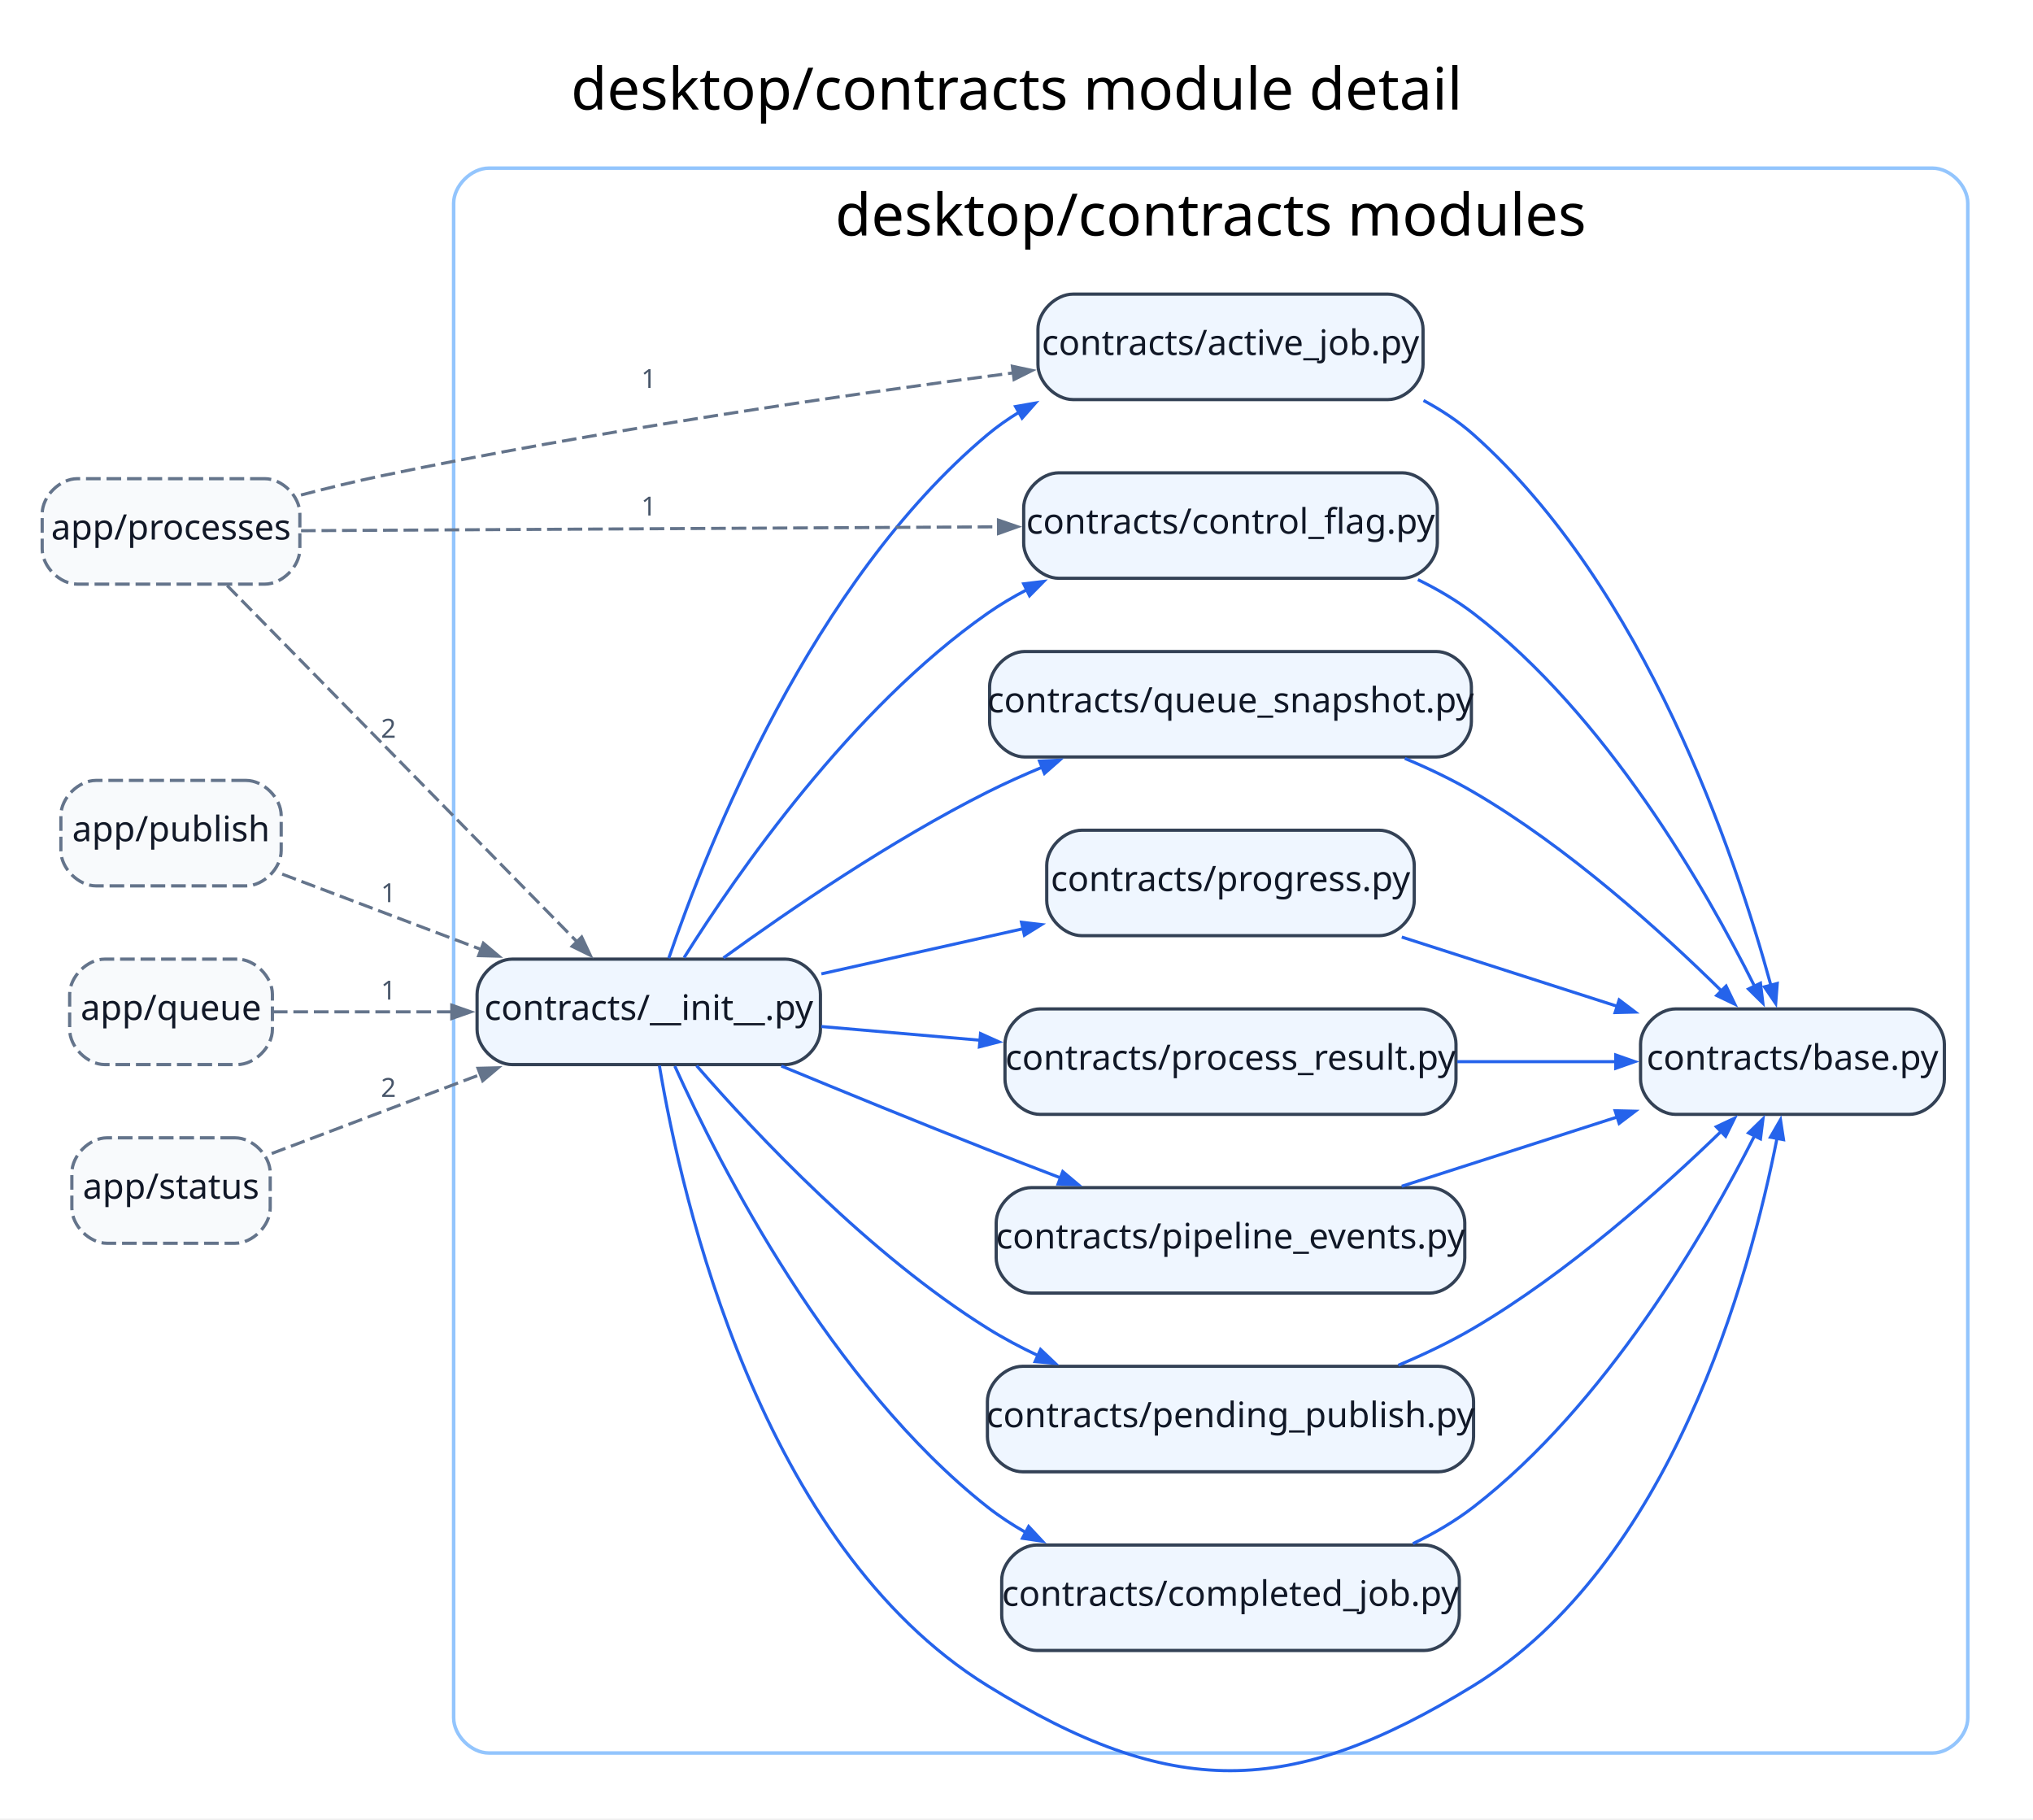
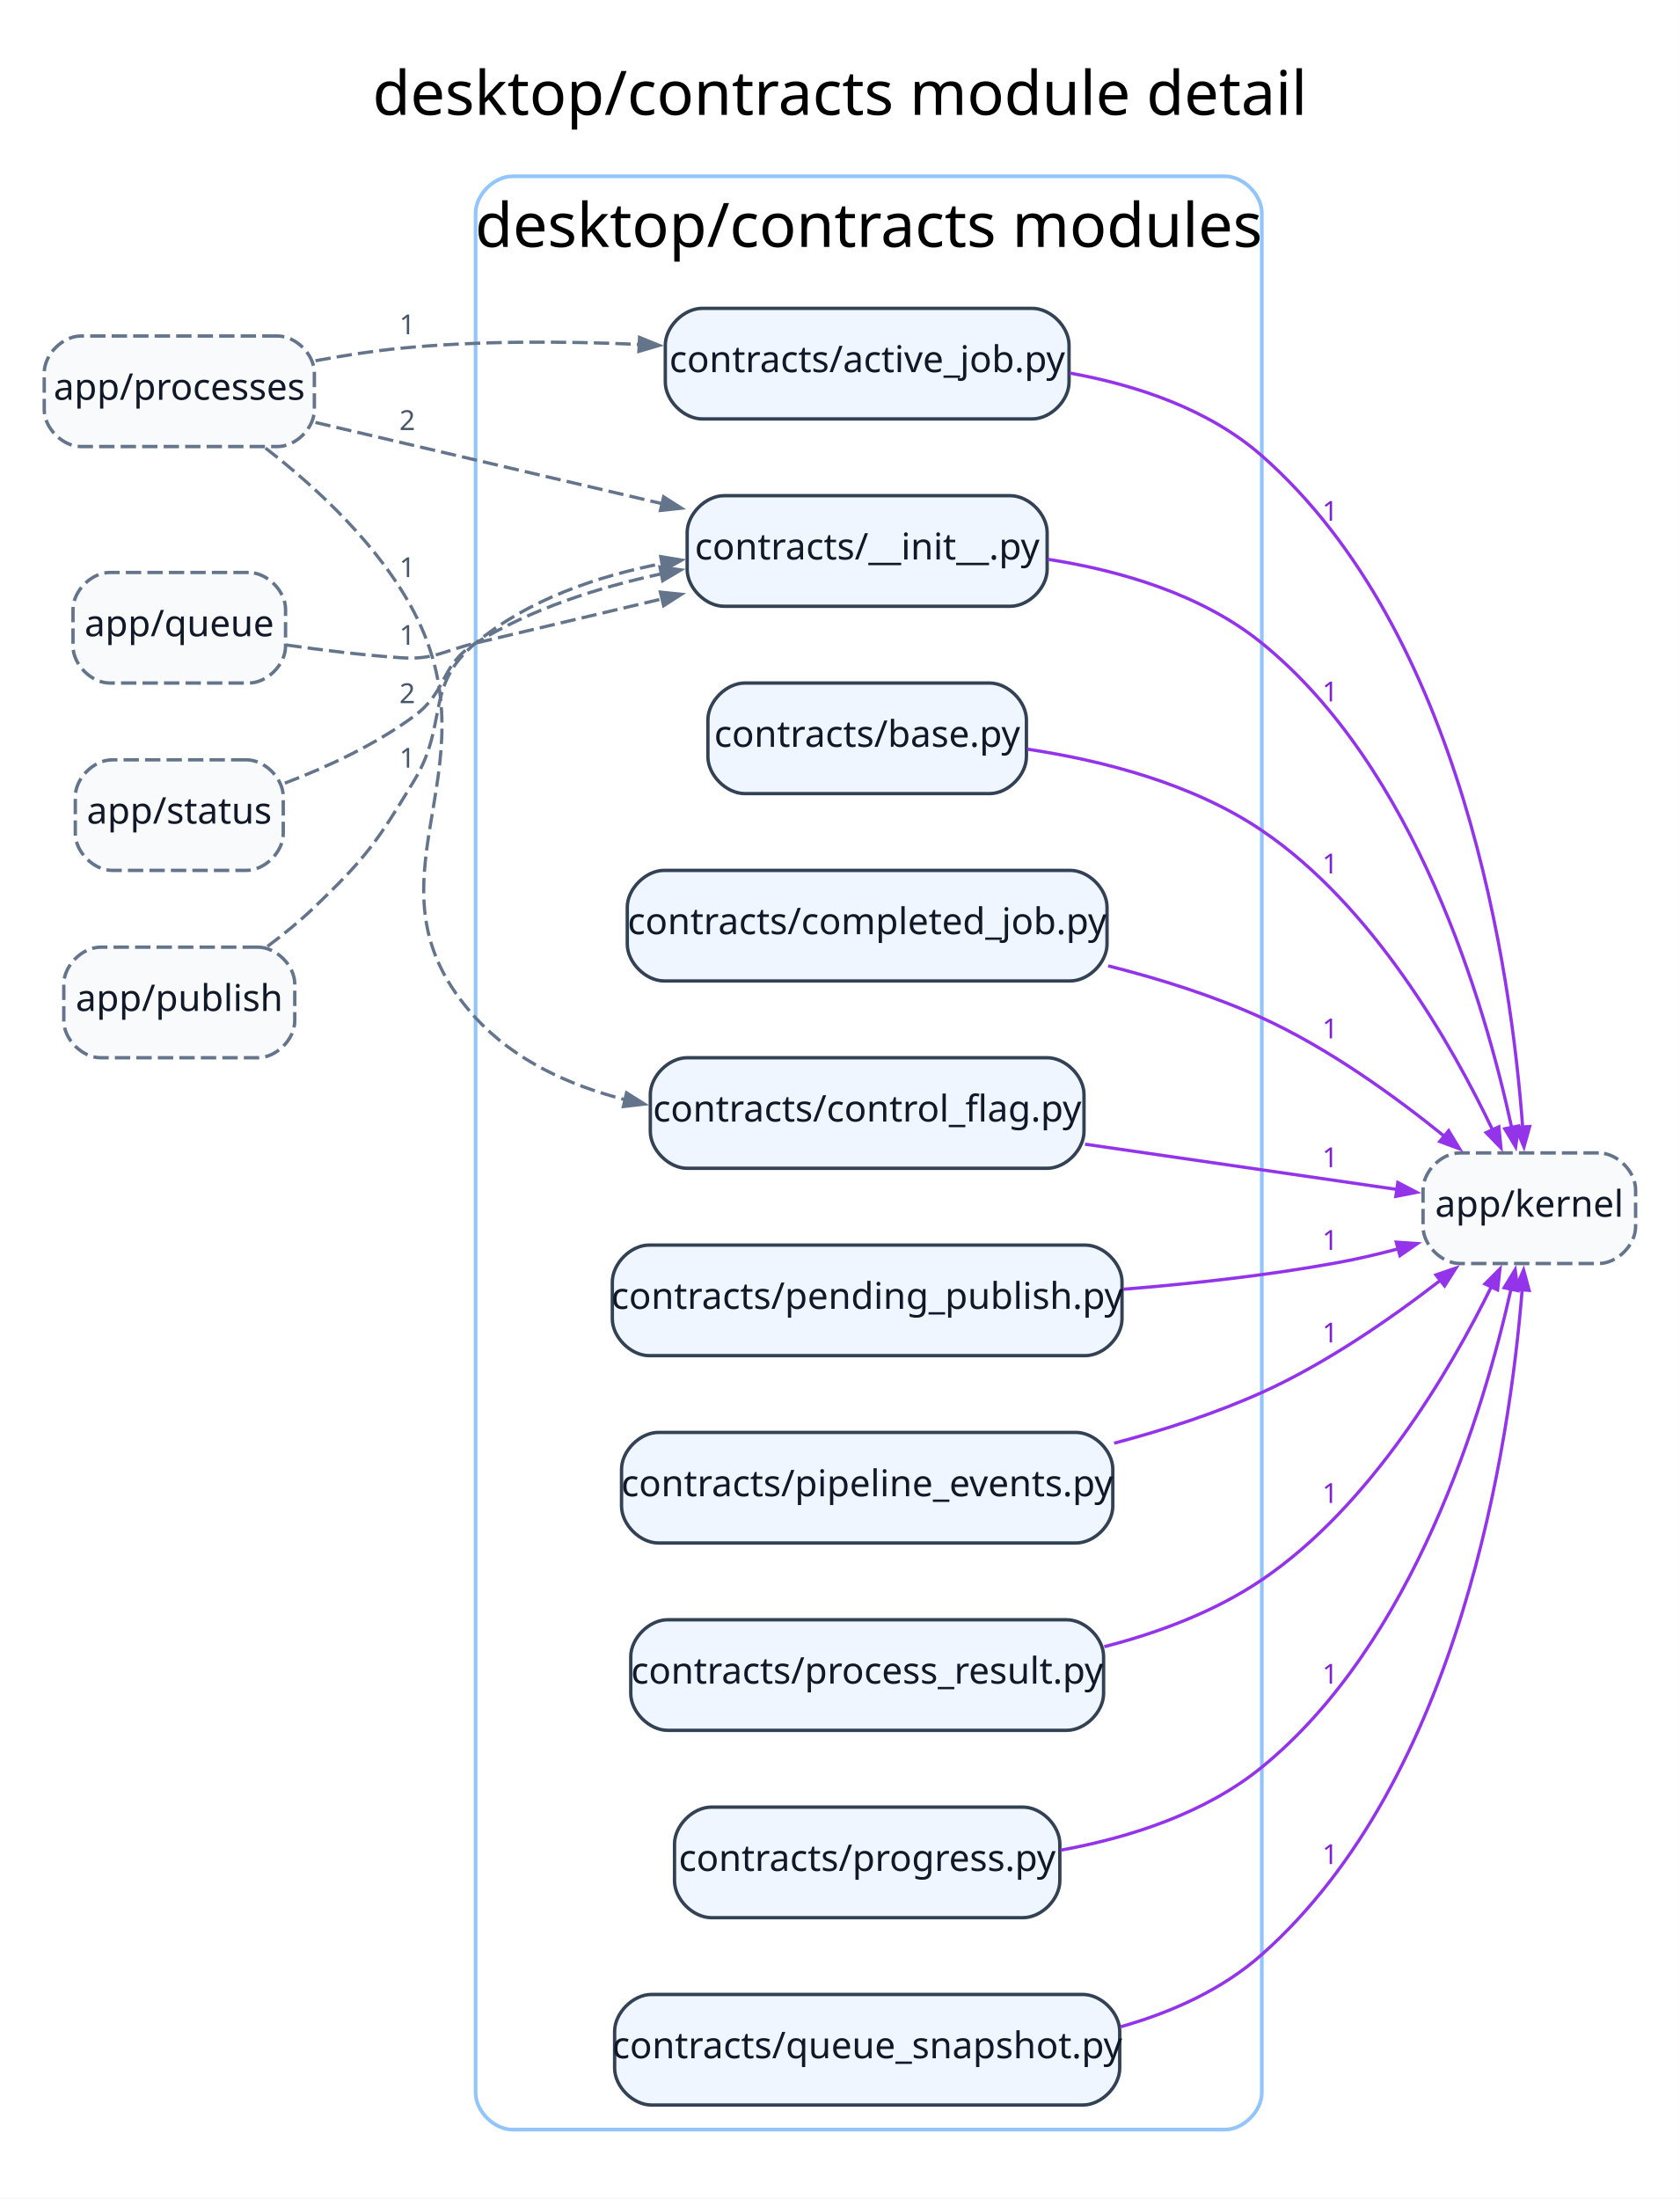
- <svg xmlns="http://www.w3.org/2000/svg" width="694pt" height="621pt" viewBox="0.00 0.00 694.00 621.00">
-   <g id="graph0" class="graph" transform="scale(1 1) rotate(0) translate(14.4 606.4)">
-     <polygon fill="white" stroke="none" points="-14.4,14.4 -14.4,-606.4 679.74,-606.4 679.74,14.4 -14.4,14.4" />
-     <text xml:space="preserve" text-anchor="middle" x="332.67" y="-569" font-family="Segoe UI" font-size="20.00">desktop/contracts module detail</text>
+ <svg xmlns="http://www.w3.org/2000/svg" width="547pt" height="716pt" viewBox="0.00 0.00 547.00 716.00">
+   <g id="graph0" class="graph" transform="scale(1 1) rotate(0) translate(14.4 701.4)">
+     <polygon fill="white" stroke="none" points="-14.4,14.4 -14.4,-701.4 532.57,-701.4 532.57,14.4 -14.4,14.4" />
+     <text xml:space="preserve" text-anchor="middle" x="259.08" y="-664" font-family="Segoe UI" font-size="20.00">desktop/contracts module detail</text>
    <g id="clust1" class="cluster">
-       <path fill="white" stroke="#93c5fd" stroke-width="1.2" d="M152.46,-8C152.46,-8 645.34,-8 645.34,-8 651.34,-8 657.34,-14 657.34,-20 657.34,-20 657.34,-537 657.34,-537 657.34,-543 651.34,-549 645.34,-549 645.34,-549 152.46,-549 152.46,-549 146.46,-549 140.46,-543 140.46,-537 140.46,-537 140.46,-20 140.46,-20 140.46,-14 146.46,-8 152.46,-8" />
-       <text xml:space="preserve" text-anchor="middle" x="398.9" y="-526" font-family="Segoe UI" font-size="20.00">desktop/contracts modules</text>
+       <path fill="white" stroke="#93c5fd" stroke-width="1.2" d="M152.46,-8C152.46,-8 384.46,-8 384.46,-8 390.46,-8 396.46,-14 396.46,-20 396.46,-20 396.46,-632 396.46,-632 396.46,-638 390.46,-644 384.46,-644 384.46,-644 152.46,-644 152.46,-644 146.46,-644 140.46,-638 140.46,-632 140.46,-632 140.46,-20 140.46,-20 140.46,-14 146.46,-8 152.46,-8" />
+       <text xml:space="preserve" text-anchor="middle" x="268.46" y="-621" font-family="Segoe UI" font-size="20.00">desktop/contracts modules</text>
    </g>
    <g id="node1" class="node">
-       <path fill="#eff6ff" stroke="#334155" stroke-width="1.1" d="M253.67,-279C253.67,-279 160.46,-279 160.46,-279 154.46,-279 148.46,-273 148.46,-267 148.46,-267 148.46,-255 148.46,-255 148.46,-249 154.46,-243 160.46,-243 160.46,-243 253.67,-243 253.67,-243 259.67,-243 265.67,-249 265.67,-255 265.67,-255 265.67,-267 265.67,-267 265.67,-273 259.67,-279 253.67,-279" />
-       <text xml:space="preserve" text-anchor="middle" x="207.06" y="-258.23" font-family="Segoe UI" font-size="12.00" fill="#111827">contracts/__init__.py</text>
+       <path fill="#eff6ff" stroke="#334155" stroke-width="1.1" d="M314.56,-540C314.56,-540 221.35,-540 221.35,-540 215.35,-540 209.35,-534 209.35,-528 209.35,-528 209.35,-516 209.35,-516 209.35,-510 215.35,-504 221.35,-504 221.35,-504 314.56,-504 314.56,-504 320.56,-504 326.56,-510 326.56,-516 326.56,-516 326.56,-528 326.56,-528 326.56,-534 320.56,-540 314.56,-540" />
+       <text xml:space="preserve" text-anchor="middle" x="267.96" y="-519.23" font-family="Segoe UI" font-size="12.00" fill="#111827">contracts/__init__.py</text>
+     </g>
+     <g id="node11" class="node">
+       <path fill="#f8fafc" stroke="#64748b" stroke-width="1.1" stroke-dasharray="5,2" d="M506.17,-326C506.17,-326 460.96,-326 460.96,-326 454.96,-326 448.96,-320 448.96,-314 448.96,-314 448.96,-302 448.96,-302 448.96,-296 454.96,-290 460.96,-290 460.96,-290 506.17,-290 506.17,-290 512.17,-290 518.17,-296 518.17,-302 518.17,-302 518.17,-314 518.17,-314 518.17,-320 512.17,-326 506.17,-326" />
+       <text xml:space="preserve" text-anchor="middle" x="483.56" y="-305.23" font-family="Segoe UI" font-size="12.00" fill="#111827">app/kernel</text>
+     </g>
+     <g id="edge1" class="edge">
+       <path fill="none" stroke="#9333ea" stroke-width="1.05" d="M326.8,-519.29C350.53,-515.6 376.95,-507.84 396.46,-492 446.66,-451.23 469.12,-374.46 477.83,-334.18" />
+       <polygon fill="#9333ea" stroke="#9333ea" stroke-width="1.05" points="480.03,-334.78 479.11,-327.96 475.57,-333.86 480.03,-334.78" />
+       <text xml:space="preserve" text-anchor="middle" x="418.71" y="-473.02" font-family="Segoe UI" font-size="9.00" fill="#7e22ce">1</text>
    </g>
    <g id="node2" class="node">
-       <path fill="#eff6ff" stroke="#334155" stroke-width="1.1" d="M459.38,-506C459.38,-506 351.92,-506 351.92,-506 345.92,-506 339.92,-500 339.92,-494 339.92,-494 339.92,-482 339.92,-482 339.92,-476 345.92,-470 351.92,-470 351.92,-470 459.38,-470 459.38,-470 465.38,-470 471.38,-476 471.38,-482 471.38,-482 471.38,-494 471.38,-494 471.38,-500 465.38,-506 459.38,-506" />
-       <text xml:space="preserve" text-anchor="middle" x="405.65" y="-485.23" font-family="Segoe UI" font-size="12.00" fill="#111827">contracts/active_job.py</text>
+       <path fill="#eff6ff" stroke="#334155" stroke-width="1.1" d="M321.69,-601C321.69,-601 214.23,-601 214.23,-601 208.23,-601 202.23,-595 202.23,-589 202.23,-589 202.23,-577 202.23,-577 202.23,-571 208.23,-565 214.23,-565 214.23,-565 321.69,-565 321.69,-565 327.69,-565 333.69,-571 333.69,-577 333.69,-577 333.69,-589 333.69,-589 333.69,-595 327.69,-601 321.69,-601" />
+       <text xml:space="preserve" text-anchor="middle" x="267.96" y="-580.23" font-family="Segoe UI" font-size="12.00" fill="#111827">contracts/active_job.py</text>
    </g>
-     <g id="edge1" class="edge">
-       <path fill="none" stroke="#2563eb" stroke-width="1.05" d="M213.9,-279.3C227.08,-317.81 262.77,-407.81 322.67,-458 326.01,-460.8 329.63,-463.35 333.44,-465.67" />
-       <polygon fill="#2563eb" stroke="#2563eb" stroke-width="1.05" points="332.28,-467.62 339.06,-468.82 334.5,-463.66 332.28,-467.62" />
+     <g id="edge2" class="edge">
+       <path fill="none" stroke="#9333ea" stroke-width="1.05" d="M333.93,-579.93C355.95,-575.95 379.29,-568.08 396.46,-553 462.08,-495.36 477.69,-384.67 481.41,-334.22" />
+       <polygon fill="#9333ea" stroke="#9333ea" stroke-width="1.05" points="483.66,-334.59 481.82,-327.95 479.12,-334.29 483.66,-334.59" />
+       <text xml:space="preserve" text-anchor="middle" x="418.71" y="-531.83" font-family="Segoe UI" font-size="9.00" fill="#7e22ce">1</text>
    </g>
    <g id="node3" class="node">
-       <path fill="#eff6ff" stroke="#334155" stroke-width="1.1" d="M637.34,-262C637.34,-262 557.63,-262 557.63,-262 551.63,-262 545.63,-256 545.63,-250 545.63,-250 545.63,-238 545.63,-238 545.63,-232 551.63,-226 557.63,-226 557.63,-226 637.34,-226 637.34,-226 643.34,-226 649.34,-232 649.34,-238 649.34,-238 649.34,-250 649.34,-250 649.34,-256 643.34,-262 637.34,-262" />
-       <text xml:space="preserve" text-anchor="middle" x="597.49" y="-241.22" font-family="Segoe UI" font-size="12.00" fill="#111827">contracts/base.py</text>
+       <path fill="#eff6ff" stroke="#334155" stroke-width="1.1" d="M307.81,-479C307.81,-479 228.1,-479 228.1,-479 222.1,-479 216.1,-473 216.1,-467 216.1,-467 216.1,-455 216.1,-455 216.1,-449 222.1,-443 228.1,-443 228.1,-443 307.81,-443 307.81,-443 313.81,-443 319.81,-449 319.81,-455 319.81,-455 319.81,-467 319.81,-467 319.81,-473 313.81,-479 307.81,-479" />
+       <text xml:space="preserve" text-anchor="middle" x="267.96" y="-458.23" font-family="Segoe UI" font-size="12.00" fill="#111827">contracts/base.py</text>
    </g>
-     <g id="edge2" class="edge">
-       <path fill="none" stroke="#2563eb" stroke-width="1.05" d="M210.69,-242.65C218.33,-197.09 245.09,-79.02 322.67,-31 385.39,7.82 425.79,7.62 488.63,-31 556.09,-72.46 582.93,-170.65 592.21,-217.82" />
-       <polygon fill="#2563eb" stroke="#2563eb" stroke-width="1.05" points="589.96,-218.21 593.4,-224.18 594.44,-217.37 589.96,-218.21" />
+     <g id="edge3" class="edge">
+       <path fill="none" stroke="#9333ea" stroke-width="1.05" d="M320.18,-457.46C344.93,-453.73 374.06,-446.18 396.46,-431 432.51,-406.57 458.18,-361.64 471.66,-333.37" />
+       <polygon fill="#9333ea" stroke="#9333ea" stroke-width="1.05" points="473.64,-334.51 474.32,-327.66 469.51,-332.6 473.64,-334.51" />
+       <text xml:space="preserve" text-anchor="middle" x="418.71" y="-417.01" font-family="Segoe UI" font-size="9.00" fill="#7e22ce">1</text>
    </g>
    <g id="node4" class="node">
-       <path fill="#eff6ff" stroke="#334155" stroke-width="1.1" d="M471.76,-79C471.76,-79 339.55,-79 339.55,-79 333.55,-79 327.55,-73 327.55,-67 327.55,-67 327.55,-55 327.55,-55 327.55,-49 333.55,-43 339.55,-43 339.55,-43 471.76,-43 471.76,-43 477.76,-43 483.76,-49 483.76,-55 483.76,-55 483.76,-67 483.76,-67 483.76,-73 477.76,-79 471.76,-79" />
-       <text xml:space="preserve" text-anchor="middle" x="405.65" y="-58.23" font-family="Segoe UI" font-size="12.00" fill="#111827">contracts/completed_job.py</text>
+       <path fill="#eff6ff" stroke="#334155" stroke-width="1.1" d="M334.06,-418C334.06,-418 201.85,-418 201.85,-418 195.85,-418 189.85,-412 189.85,-406 189.85,-406 189.85,-394 189.85,-394 189.85,-388 195.85,-382 201.85,-382 201.85,-382 334.06,-382 334.06,-382 340.06,-382 346.06,-388 346.06,-394 346.06,-394 346.06,-406 346.06,-406 346.06,-412 340.06,-418 334.06,-418" />
+       <text xml:space="preserve" text-anchor="middle" x="267.96" y="-397.23" font-family="Segoe UI" font-size="12.00" fill="#111827">contracts/completed_job.py</text>
    </g>
-     <g id="edge3" class="edge">
-       <path fill="none" stroke="#2563eb" stroke-width="1.05" d="M215.95,-242.5C231.49,-208.15 269.24,-134.17 322.67,-92 326.76,-88.77 331.23,-85.85 335.89,-83.21" />
-       <polygon fill="#2563eb" stroke="#2563eb" stroke-width="1.05" points="336.75,-85.33 341.45,-80.29 334.63,-81.3 336.75,-85.33" />
+     <g id="edge4" class="edge">
+       <path fill="none" stroke="#9333ea" stroke-width="1.05" d="M346.43,-386.91C363.34,-382.65 380.84,-377.12 396.46,-370 418.07,-360.15 439.74,-344.51 455.94,-331.39" />
+       <polygon fill="#9333ea" stroke="#9333ea" stroke-width="1.05" points="457.29,-333.23 460.86,-327.34 454.4,-329.72 457.29,-333.23" />
+       <text xml:space="preserve" text-anchor="middle" x="418.71" y="-363.32" font-family="Segoe UI" font-size="9.00" fill="#7e22ce">1</text>
    </g>
    <g id="node5" class="node">
-       <path fill="#eff6ff" stroke="#334155" stroke-width="1.1" d="M464.26,-445C464.26,-445 347.05,-445 347.05,-445 341.05,-445 335.05,-439 335.05,-433 335.05,-433 335.05,-421 335.05,-421 335.05,-415 341.05,-409 347.05,-409 347.05,-409 464.26,-409 464.26,-409 470.26,-409 476.26,-415 476.26,-421 476.26,-421 476.26,-433 476.26,-433 476.26,-439 470.26,-445 464.26,-445" />
-       <text xml:space="preserve" text-anchor="middle" x="405.65" y="-424.23" font-family="Segoe UI" font-size="12.00" fill="#111827">contracts/control_flag.py</text>
+       <path fill="#eff6ff" stroke="#334155" stroke-width="1.1" d="M326.56,-357C326.56,-357 209.35,-357 209.35,-357 203.35,-357 197.35,-351 197.35,-345 197.35,-345 197.35,-333 197.35,-333 197.35,-327 203.35,-321 209.35,-321 209.35,-321 326.56,-321 326.56,-321 332.56,-321 338.56,-327 338.56,-333 338.56,-333 338.56,-345 338.56,-345 338.56,-351 332.56,-357 326.56,-357" />
+       <text xml:space="preserve" text-anchor="middle" x="267.96" y="-336.23" font-family="Segoe UI" font-size="12.00" fill="#111827">contracts/control_flag.py</text>
    </g>
-     <g id="edge4" class="edge">
-       <path fill="none" stroke="#2563eb" stroke-width="1.05" d="M219.12,-279.49C237.28,-308.42 276.13,-364.42 322.67,-397 326.92,-399.98 331.51,-402.7 336.26,-405.17" />
-       <polygon fill="#2563eb" stroke="#2563eb" stroke-width="1.05" points="335.05,-407.11 341.89,-407.93 337.05,-403.03 335.05,-407.11" />
+     <g id="edge5" class="edge">
+       <path fill="none" stroke="#9333ea" stroke-width="1.05" d="M338.9,-328.85C372.49,-323.97 411.62,-318.3 440.55,-314.1" />
+       <polygon fill="#9333ea" stroke="#9333ea" stroke-width="1.05" points="440.75,-316.37 446.86,-313.18 440.1,-311.86 440.75,-316.37" />
+       <text xml:space="preserve" text-anchor="middle" x="418.71" y="-321.36" font-family="Segoe UI" font-size="9.00" fill="#7e22ce">1</text>
    </g>
    <g id="node6" class="node">
-       <path fill="#eff6ff" stroke="#334155" stroke-width="1.1" d="M476.63,-140C476.63,-140 334.67,-140 334.67,-140 328.67,-140 322.67,-134 322.67,-128 322.67,-128 322.67,-116 322.67,-116 322.67,-110 328.67,-104 334.67,-104 334.67,-104 476.63,-104 476.63,-104 482.63,-104 488.63,-110 488.63,-116 488.63,-116 488.63,-128 488.63,-128 488.63,-134 482.63,-140 476.63,-140" />
-       <text xml:space="preserve" text-anchor="middle" x="405.65" y="-119.22" font-family="Segoe UI" font-size="12.00" fill="#111827">contracts/pending_publish.py</text>
+       <path fill="#eff6ff" stroke="#334155" stroke-width="1.1" d="M338.94,-296C338.94,-296 196.98,-296 196.98,-296 190.98,-296 184.98,-290 184.98,-284 184.98,-284 184.98,-272 184.98,-272 184.98,-266 190.98,-260 196.98,-260 196.98,-260 338.94,-260 338.94,-260 344.94,-260 350.94,-266 350.94,-272 350.94,-272 350.94,-284 350.94,-284 350.94,-290 344.94,-296 338.94,-296" />
+       <text xml:space="preserve" text-anchor="middle" x="267.96" y="-275.23" font-family="Segoe UI" font-size="12.00" fill="#111827">contracts/pending_publish.py</text>
    </g>
-     <g id="edge5" class="edge">
-       <path fill="none" stroke="#2563eb" stroke-width="1.05" d="M223.39,-242.62C243.88,-219.05 282.33,-178.21 322.67,-153 328.14,-149.58 334.05,-146.44 340.1,-143.59" />
-       <polygon fill="#2563eb" stroke="#2563eb" stroke-width="1.05" points="340.81,-145.76 345.8,-141.02 338.94,-141.61 340.81,-145.76" />
+     <g id="edge6" class="edge">
+       <path fill="none" stroke="#9333ea" stroke-width="1.05" d="M351.39,-281.62C374.06,-283.44 398.56,-286.16 420.96,-290.25 427.49,-291.44 434.33,-293.04 440.96,-294.8" />
+       <polygon fill="#9333ea" stroke="#9333ea" stroke-width="1.05" points="440.24,-296.95 447.11,-296.49 441.44,-292.57 440.24,-296.95" />
+       <text xml:space="preserve" text-anchor="middle" x="418.71" y="-294.45" font-family="Segoe UI" font-size="9.00" fill="#7e22ce">1</text>
    </g>
    <g id="node7" class="node">
-       <path fill="#eff6ff" stroke="#334155" stroke-width="1.1" d="M473.63,-201C473.63,-201 337.67,-201 337.67,-201 331.67,-201 325.67,-195 325.67,-189 325.67,-189 325.67,-177 325.67,-177 325.67,-171 331.67,-165 337.67,-165 337.67,-165 473.63,-165 473.63,-165 479.63,-165 485.63,-171 485.63,-177 485.63,-177 485.63,-189 485.63,-189 485.63,-195 479.63,-201 473.63,-201" />
-       <text xml:space="preserve" text-anchor="middle" x="405.65" y="-180.22" font-family="Segoe UI" font-size="12.00" fill="#111827">contracts/pipeline_events.py</text>
+       <path fill="#eff6ff" stroke="#334155" stroke-width="1.1" d="M335.94,-235C335.94,-235 199.98,-235 199.98,-235 193.98,-235 187.98,-229 187.98,-223 187.98,-223 187.98,-211 187.98,-211 187.98,-205 193.98,-199 199.98,-199 199.98,-199 335.94,-199 335.94,-199 341.94,-199 347.94,-205 347.94,-211 347.94,-211 347.94,-223 347.94,-223 347.94,-229 341.94,-235 335.94,-235" />
+       <text xml:space="preserve" text-anchor="middle" x="267.96" y="-214.22" font-family="Segoe UI" font-size="12.00" fill="#111827">contracts/pipeline_events.py</text>
    </g>
-     <g id="edge6" class="edge">
-       <path fill="none" stroke="#2563eb" stroke-width="1.05" d="M252.31,-242.52C273.53,-233.74 299.36,-223.18 322.67,-214 330.77,-210.81 339.35,-207.49 347.78,-204.27" />
-       <polygon fill="#2563eb" stroke="#2563eb" stroke-width="1.05" points="348.39,-206.47 353.66,-202.03 346.78,-202.22 348.39,-206.47" />
+     <g id="edge7" class="edge">
+       <path fill="none" stroke="#9333ea" stroke-width="1.05" d="M348.37,-231.49C364.65,-235.78 381.4,-241.21 396.46,-248 417.43,-257.45 438.66,-272.17 454.79,-284.67" />
+       <polygon fill="#9333ea" stroke="#9333ea" stroke-width="1.05" points="453.17,-286.29 459.68,-288.52 455.98,-282.71 453.17,-286.29" />
+       <text xml:space="preserve" text-anchor="middle" x="418.71" y="-264.29" font-family="Segoe UI" font-size="9.00" fill="#7e22ce">1</text>
    </g>
    <g id="node8" class="node">
-       <path fill="#eff6ff" stroke="#334155" stroke-width="1.1" d="M470.63,-262C470.63,-262 340.67,-262 340.67,-262 334.67,-262 328.67,-256 328.67,-250 328.67,-250 328.67,-238 328.67,-238 328.67,-232 334.67,-226 340.67,-226 340.67,-226 470.63,-226 470.63,-226 476.63,-226 482.63,-232 482.63,-238 482.63,-238 482.63,-250 482.63,-250 482.63,-256 476.63,-262 470.63,-262" />
-       <text xml:space="preserve" text-anchor="middle" x="405.65" y="-241.22" font-family="Segoe UI" font-size="12.00" fill="#111827">contracts/process_result.py</text>
+       <path fill="#eff6ff" stroke="#334155" stroke-width="1.1" d="M332.94,-174C332.94,-174 202.98,-174 202.98,-174 196.98,-174 190.98,-168 190.98,-162 190.98,-162 190.98,-150 190.98,-150 190.98,-144 196.98,-138 202.98,-138 202.98,-138 332.94,-138 332.94,-138 338.94,-138 344.94,-144 344.94,-150 344.94,-150 344.94,-162 344.94,-162 344.94,-168 338.94,-174 332.94,-174" />
+       <text xml:space="preserve" text-anchor="middle" x="267.96" y="-153.22" font-family="Segoe UI" font-size="12.00" fill="#111827">contracts/process_result.py</text>
    </g>
-     <g id="edge7" class="edge">
-       <path fill="none" stroke="#2563eb" stroke-width="1.05" d="M265.98,-255.99C283.03,-254.52 302.03,-252.87 320.38,-251.29" />
-       <polygon fill="#2563eb" stroke="#2563eb" stroke-width="1.05" points="320.32,-253.58 326.6,-250.75 319.93,-249.04 320.32,-253.58" />
+     <g id="edge8" class="edge">
+       <path fill="none" stroke="#9333ea" stroke-width="1.05" d="M345.16,-165.23C363.04,-169.83 381.28,-176.72 396.46,-187 431.93,-211.03 457.63,-254.84 471.3,-282.63" />
+       <polygon fill="#9333ea" stroke="#9333ea" stroke-width="1.05" points="469.12,-283.36 473.99,-288.24 473.23,-281.39 469.12,-283.36" />
+       <text xml:space="preserve" text-anchor="middle" x="418.71" y="-212.04" font-family="Segoe UI" font-size="9.00" fill="#7e22ce">1</text>
    </g>
    <g id="node9" class="node">
-       <path fill="#eff6ff" stroke="#334155" stroke-width="1.1" d="M456.38,-323C456.38,-323 354.92,-323 354.92,-323 348.92,-323 342.92,-317 342.92,-311 342.92,-311 342.92,-299 342.92,-299 342.92,-293 348.92,-287 354.92,-287 354.92,-287 456.38,-287 456.38,-287 462.38,-287 468.38,-293 468.38,-299 468.38,-299 468.38,-311 468.38,-311 468.38,-317 462.38,-323 456.38,-323" />
-       <text xml:space="preserve" text-anchor="middle" x="405.65" y="-302.23" font-family="Segoe UI" font-size="12.00" fill="#111827">contracts/progress.py</text>
+       <path fill="#eff6ff" stroke="#334155" stroke-width="1.1" d="M318.69,-113C318.69,-113 217.23,-113 217.23,-113 211.23,-113 205.23,-107 205.23,-101 205.23,-101 205.23,-89 205.23,-89 205.23,-83 211.23,-77 217.23,-77 217.23,-77 318.69,-77 318.69,-77 324.69,-77 330.69,-83 330.69,-89 330.69,-89 330.69,-101 330.69,-101 330.69,-107 324.69,-113 318.69,-113" />
+       <text xml:space="preserve" text-anchor="middle" x="267.96" y="-92.22" font-family="Segoe UI" font-size="12.00" fill="#111827">contracts/progress.py</text>
    </g>
-     <g id="edge8" class="edge">
-       <path fill="none" stroke="#2563eb" stroke-width="1.05" d="M265.98,-273.96C287.56,-278.79 312.29,-284.33 334.82,-289.37" />
-       <polygon fill="#2563eb" stroke="#2563eb" stroke-width="1.05" points="334.3,-291.59 341.14,-290.79 335.3,-287.15 334.3,-291.59" />
+     <g id="edge9" class="edge">
+       <path fill="none" stroke="#9333ea" stroke-width="1.05" d="M331,-98.98C353.61,-103.11 378.09,-111.03 396.46,-126 446.02,-166.38 468.72,-241.96 477.64,-281.83" />
+       <polygon fill="#9333ea" stroke="#9333ea" stroke-width="1.05" points="475.37,-282.11 478.95,-287.99 479.82,-281.16 475.37,-282.11" />
+       <text xml:space="preserve" text-anchor="middle" x="418.71" y="-153.19" font-family="Segoe UI" font-size="9.00" fill="#7e22ce">1</text>
    </g>
    <g id="node10" class="node">
-       <path fill="#eff6ff" stroke="#334155" stroke-width="1.1" d="M475.88,-384C475.88,-384 335.42,-384 335.42,-384 329.42,-384 323.42,-378 323.42,-372 323.42,-372 323.42,-360 323.42,-360 323.42,-354 329.42,-348 335.42,-348 335.42,-348 475.88,-348 475.88,-348 481.88,-348 487.88,-354 487.88,-360 487.88,-360 487.88,-372 487.88,-372 487.88,-378 481.88,-384 475.88,-384" />
-       <text xml:space="preserve" text-anchor="middle" x="405.65" y="-363.23" font-family="Segoe UI" font-size="12.00" fill="#111827">contracts/queue_snapshot.py</text>
-     </g>
-     <g id="edge9" class="edge">
-       <path fill="none" stroke="#2563eb" stroke-width="1.05" d="M232.56,-279.41C255.12,-295.77 289.94,-319.57 322.67,-336 328.74,-339.05 335.19,-341.94 341.71,-344.65" />
-       <polygon fill="#2563eb" stroke="#2563eb" stroke-width="1.05" points="340.45,-346.59 347.32,-346.92 342.15,-342.38 340.45,-346.59" />
+       <path fill="#eff6ff" stroke="#334155" stroke-width="1.1" d="M338.19,-52C338.19,-52 197.73,-52 197.73,-52 191.73,-52 185.73,-46 185.73,-40 185.73,-40 185.73,-28 185.73,-28 185.73,-22 191.73,-16 197.73,-16 197.73,-16 338.19,-16 338.19,-16 344.19,-16 350.19,-22 350.19,-28 350.19,-28 350.19,-40 350.19,-40 350.19,-46 344.19,-52 338.19,-52" />
+       <text xml:space="preserve" text-anchor="middle" x="267.96" y="-31.23" font-family="Segoe UI" font-size="12.00" fill="#111827">contracts/queue_snapshot.py</text>
    </g>
    <g id="edge10" class="edge">
-       <path fill="none" stroke="#2563eb" stroke-width="1.05" d="M471.54,-469.7C477.7,-466.4 483.54,-462.53 488.63,-458 547.14,-405.91 577.93,-314.69 590.12,-270.07" />
-       <polygon fill="#2563eb" stroke="#2563eb" stroke-width="1.05" points="592.3,-270.7 591.77,-263.83 587.91,-269.53 592.3,-270.7" />
+       <path fill="none" stroke="#9333ea" stroke-width="1.05" d="M350.53,-41.49C367.22,-46.22 383.59,-53.59 396.46,-65 461.19,-122.36 477.26,-231.58 481.25,-281.69" />
+       <polygon fill="#9333ea" stroke="#9333ea" stroke-width="1.05" points="478.96,-281.58 481.7,-287.9 483.5,-281.26 478.96,-281.58" />
+       <text xml:space="preserve" text-anchor="middle" x="418.71" y="-94.47" font-family="Segoe UI" font-size="9.00" fill="#7e22ce">1</text>
+     </g>
+     <g id="node12" class="node">
+       <path fill="#f8fafc" stroke="#64748b" stroke-width="1.1" stroke-dasharray="5,2" d="M75.96,-592C75.96,-592 12,-592 12,-592 6,-592 0,-586 0,-580 0,-580 0,-568 0,-568 0,-562 6,-556 12,-556 12,-556 75.96,-556 75.96,-556 81.96,-556 87.96,-562 87.96,-568 87.96,-568 87.96,-580 87.96,-580 87.96,-586 81.96,-592 75.96,-592" />
+       <text xml:space="preserve" text-anchor="middle" x="43.98" y="-571.23" font-family="Segoe UI" font-size="12.00" fill="#111827">app/processes</text>
    </g>
    <g id="edge11" class="edge">
-       <path fill="none" stroke="#2563eb" stroke-width="1.05" d="M467.93,-79.47C475.27,-83.01 482.37,-87.16 488.63,-92 533.63,-126.75 567.67,-185.41 584.59,-218.78" />
-       <polygon fill="#2563eb" stroke="#2563eb" stroke-width="1.05" points="582.49,-219.67 587.43,-224.47 586.57,-217.64 582.49,-219.67" />
+       <path fill="none" stroke="#64748b" stroke-width="1.05" stroke-dasharray="5,2" d="M88.31,-563.85C120.46,-556.32 164.88,-545.91 201.37,-537.36" />
+       <polygon fill="#64748b" stroke="#64748b" stroke-width="1.05" points="201.68,-539.63 207.49,-535.93 200.64,-535.2 201.68,-539.63" />
+       <text xml:space="preserve" text-anchor="middle" x="118.21" y="-561.38" font-family="Segoe UI" font-size="9.00" fill="#475569">2</text>
    </g>
    <g id="edge12" class="edge">
-       <path fill="none" stroke="#2563eb" stroke-width="1.05" d="M469.63,-408.53C476.36,-405.24 482.86,-401.42 488.63,-397 533.84,-362.36 567.69,-303.45 584.55,-269.73" />
-       <polygon fill="#2563eb" stroke="#2563eb" stroke-width="1.05" points="586.57,-270.79 587.39,-263.96 582.48,-268.79 586.57,-270.79" />
+       <path fill="none" stroke="#64748b" stroke-width="1.05" stroke-dasharray="5,2" d="M88.33,-583.94C97.41,-585.63 106.96,-587.12 115.96,-588 141.28,-590.47 169.1,-590.35 193.87,-589.25" />
+       <polygon fill="#64748b" stroke="#64748b" stroke-width="1.05" points="193.84,-591.53 200.22,-588.94 193.62,-586.99 193.84,-591.53" />
+       <text xml:space="preserve" text-anchor="middle" x="118.21" y="-592.57" font-family="Segoe UI" font-size="9.00" fill="#475569">1</text>
    </g>
    <g id="edge13" class="edge">
-       <path fill="none" stroke="#2563eb" stroke-width="1.05" d="M462.95,-140.37C471.78,-144.08 480.63,-148.3 488.63,-153 520.68,-171.83 552.63,-200.31 573.34,-220.38" />
-       <polygon fill="#2563eb" stroke="#2563eb" stroke-width="1.05" points="571.5,-221.77 577.73,-224.69 574.68,-218.52 571.5,-221.77" />
+       <path fill="none" stroke="#64748b" stroke-width="1.05" stroke-dasharray="5,2" d="M72.07,-555.49C88.8,-542.53 109.18,-523.69 120.46,-502 147.84,-449.36 100.43,-413.8 140.46,-370 153.14,-356.13 170.92,-347.99 189.16,-343.34" />
+       <polygon fill="#64748b" stroke="#64748b" stroke-width="1.05" points="189.61,-345.57 195.44,-341.9 188.59,-341.13 189.61,-345.57" />
+       <text xml:space="preserve" text-anchor="middle" x="118.21" y="-513.49" font-family="Segoe UI" font-size="9.00" fill="#475569">1</text>
+     </g>
+     <g id="node13" class="node">
+       <path fill="#f8fafc" stroke="#64748b" stroke-width="1.1" stroke-dasharray="5,2" d="M69.58,-393C69.58,-393 18.37,-393 18.37,-393 12.37,-393 6.37,-387 6.37,-381 6.37,-381 6.37,-369 6.37,-369 6.37,-363 12.37,-357 18.37,-357 18.37,-357 69.58,-357 69.58,-357 75.58,-357 81.58,-363 81.58,-369 81.58,-369 81.58,-381 81.58,-381 81.58,-387 75.58,-393 69.58,-393" />
+       <text xml:space="preserve" text-anchor="middle" x="43.98" y="-372.23" font-family="Segoe UI" font-size="12.00" fill="#111827">app/publish</text>
    </g>
    <g id="edge14" class="edge">
-       <path fill="none" stroke="#2563eb" stroke-width="1.05" d="M464.12,-201.47C487.46,-208.97 514.39,-217.62 537.85,-225.16" />
-       <polygon fill="#2563eb" stroke="#2563eb" stroke-width="1.05" points="536.94,-227.25 543.82,-227.08 538.33,-222.92 536.94,-227.25" />
+       <path fill="none" stroke="#64748b" stroke-width="1.05" stroke-dasharray="5,2" d="M72.71,-393.26C77.99,-397.21 83.31,-401.54 87.96,-406 104.81,-422.15 108.38,-427.28 120.46,-447.25 131.73,-465.89 123.68,-478.1 140.46,-492 157.49,-506.1 180.01,-513.81 201.33,-517.94" />
+       <polygon fill="#64748b" stroke="#64748b" stroke-width="1.05" points="200.75,-520.15 207.55,-519.03 201.54,-515.67 200.75,-520.15" />
+       <text xml:space="preserve" text-anchor="middle" x="118.21" y="-451.45" font-family="Segoe UI" font-size="9.00" fill="#475569">1</text>
+     </g>
+     <g id="node14" class="node">
+       <path fill="#f8fafc" stroke="#64748b" stroke-width="1.1" stroke-dasharray="5,2" d="M66.58,-515C66.58,-515 21.37,-515 21.37,-515 15.37,-515 9.37,-509 9.37,-503 9.37,-503 9.37,-491 9.37,-491 9.37,-485 15.37,-479 21.37,-479 21.37,-479 66.58,-479 66.58,-479 72.58,-479 78.58,-485 78.58,-491 78.58,-491 78.58,-503 78.58,-503 78.58,-509 72.58,-515 66.58,-515" />
+       <text xml:space="preserve" text-anchor="middle" x="43.98" y="-494.23" font-family="Segoe UI" font-size="12.00" fill="#111827">app/queue</text>
    </g>
    <g id="edge15" class="edge">
-       <path fill="none" stroke="#2563eb" stroke-width="1.05" d="M483.04,-244C501.18,-244 520.26,-244 537.48,-244" />
-       <polygon fill="#2563eb" stroke="#2563eb" stroke-width="1.05" points="537.16,-246.28 543.66,-244 537.16,-241.73 537.16,-246.28" />
+       <path fill="none" stroke="#64748b" stroke-width="1.05" stroke-dasharray="5,2" d="M78.82,-491.39C90.55,-489.71 103.8,-488.08 115.96,-487.25 127.03,-486.49 129.67,-489.44 140.46,-492 160.24,-496.69 181.75,-501.8 201.33,-506.44" />
+       <polygon fill="#64748b" stroke="#64748b" stroke-width="1.05" points="200.63,-508.61 207.48,-507.9 201.68,-504.18 200.63,-508.61" />
+       <text xml:space="preserve" text-anchor="middle" x="118.21" y="-491.45" font-family="Segoe UI" font-size="9.00" fill="#475569">1</text>
+     </g>
+     <g id="node15" class="node">
+       <path fill="#f8fafc" stroke="#64748b" stroke-width="1.1" stroke-dasharray="5,2" d="M65.83,-454C65.83,-454 22.12,-454 22.12,-454 16.12,-454 10.12,-448 10.12,-442 10.12,-442 10.12,-430 10.12,-430 10.12,-424 16.12,-418 22.12,-418 22.12,-418 65.83,-418 65.83,-418 71.83,-418 77.83,-424 77.83,-430 77.83,-430 77.83,-442 77.83,-442 77.83,-448 71.83,-454 65.83,-454" />
+       <text xml:space="preserve" text-anchor="middle" x="43.98" y="-433.23" font-family="Segoe UI" font-size="12.00" fill="#111827">app/status</text>
    </g>
    <g id="edge16" class="edge">
-       <path fill="none" stroke="#2563eb" stroke-width="1.05" d="M464.12,-286.53C487.46,-279.03 514.39,-270.38 537.85,-262.84" />
-       <polygon fill="#2563eb" stroke="#2563eb" stroke-width="1.05" points="538.33,-265.08 543.82,-260.92 536.94,-260.75 538.33,-265.08" />
-     </g>
-     <g id="edge17" class="edge">
-       <path fill="none" stroke="#2563eb" stroke-width="1.05" d="M465.16,-347.51C473.26,-344.12 481.3,-340.28 488.63,-336 520.88,-317.17 552.79,-288.34 573.43,-267.98" />
-       <polygon fill="#2563eb" stroke="#2563eb" stroke-width="1.05" points="574.83,-269.8 577.82,-263.6 571.62,-266.58 574.83,-269.8" />
-     </g>
-     <g id="node11" class="node">
-       <path fill="#f8fafc" stroke="#64748b" stroke-width="1.1" stroke-dasharray="5,2" d="M75.96,-443C75.96,-443 12,-443 12,-443 6,-443 0,-437 0,-431 0,-431 0,-419 0,-419 0,-413 6,-407 12,-407 12,-407 75.96,-407 75.96,-407 81.96,-407 87.96,-413 87.96,-419 87.96,-419 87.96,-431 87.96,-431 87.96,-437 81.96,-443 75.96,-443" />
-       <text xml:space="preserve" text-anchor="middle" x="43.98" y="-422.23" font-family="Segoe UI" font-size="12.00" fill="#111827">app/processes</text>
-     </g>
-     <g id="edge18" class="edge">
-       <path fill="none" stroke="#64748b" stroke-width="1.05" stroke-dasharray="5,2" d="M63.15,-406.51C92.55,-376.57 150.52,-317.55 182.87,-284.62" />
-       <polygon fill="#64748b" stroke="#64748b" stroke-width="1.05" points="184.17,-286.54 187.1,-280.31 180.92,-283.35 184.17,-286.54" />
-       <text xml:space="preserve" text-anchor="middle" x="118.21" y="-354.57" font-family="Segoe UI" font-size="9.00" fill="#475569">2</text>
-     </g>
-     <g id="edge19" class="edge">
-       <path fill="none" stroke="#64748b" stroke-width="1.05" stroke-dasharray="5,2" d="M88.34,-437.42C97.42,-439.79 106.97,-442.12 115.96,-444 188.86,-459.26 273.16,-471.5 331.77,-479.15" />
-       <polygon fill="#64748b" stroke="#64748b" stroke-width="1.05" points="331.19,-481.37 337.93,-479.95 331.77,-476.86 331.19,-481.37" />
-       <text xml:space="preserve" text-anchor="middle" x="207.06" y="-473.96" font-family="Segoe UI" font-size="9.00" fill="#475569">1</text>
-     </g>
-     <g id="edge20" class="edge">
-       <path fill="none" stroke="#64748b" stroke-width="1.05" stroke-dasharray="5,2" d="M88.36,-425.24C147.31,-425.57 253.71,-426.16 326.7,-426.57" />
-       <polygon fill="#64748b" stroke="#64748b" stroke-width="1.05" points="326.44,-428.84 332.95,-426.6 326.46,-424.29 326.44,-428.84" />
-       <text xml:space="preserve" text-anchor="middle" x="207.06" y="-430.42" font-family="Segoe UI" font-size="9.00" fill="#475569">1</text>
-     </g>
-     <g id="node12" class="node">
-       <path fill="#f8fafc" stroke="#64748b" stroke-width="1.1" stroke-dasharray="5,2" d="M69.59,-340C69.59,-340 18.38,-340 18.38,-340 12.38,-340 6.38,-334 6.38,-328 6.38,-328 6.38,-316 6.38,-316 6.38,-310 12.38,-304 18.38,-304 18.38,-304 69.59,-304 69.59,-304 75.59,-304 81.59,-310 81.59,-316 81.59,-316 81.59,-328 81.59,-328 81.59,-334 75.59,-340 69.59,-340" />
-       <text xml:space="preserve" text-anchor="middle" x="43.98" y="-319.23" font-family="Segoe UI" font-size="12.00" fill="#111827">app/publish</text>
-     </g>
-     <g id="edge21" class="edge">
-       <path fill="none" stroke="#64748b" stroke-width="1.05" stroke-dasharray="5,2" d="M81.94,-308.01C102.05,-300.39 127.35,-290.81 149.85,-282.29" />
-       <polygon fill="#64748b" stroke="#64748b" stroke-width="1.05" points="150.61,-284.43 155.88,-280 149,-280.18 150.61,-284.43" />
-       <text xml:space="preserve" text-anchor="middle" x="118.21" y="-298.44" font-family="Segoe UI" font-size="9.00" fill="#475569">1</text>
-     </g>
-     <g id="node13" class="node">
-       <path fill="#f8fafc" stroke="#64748b" stroke-width="1.1" stroke-dasharray="5,2" d="M66.59,-279C66.59,-279 21.38,-279 21.38,-279 15.38,-279 9.38,-273 9.38,-267 9.38,-267 9.38,-255 9.38,-255 9.38,-249 15.38,-243 21.38,-243 21.38,-243 66.59,-243 66.59,-243 72.59,-243 78.59,-249 78.59,-255 78.59,-255 78.59,-267 78.59,-267 78.59,-273 72.59,-279 66.59,-279" />
-       <text xml:space="preserve" text-anchor="middle" x="43.98" y="-258.23" font-family="Segoe UI" font-size="12.00" fill="#111827">app/queue</text>
-     </g>
-     <g id="edge22" class="edge">
-       <path fill="none" stroke="#64748b" stroke-width="1.05" stroke-dasharray="5,2" d="M78.75,-261C96.5,-261 118.89,-261 139.93,-261" />
-       <polygon fill="#64748b" stroke="#64748b" stroke-width="1.05" points="139.82,-263.28 146.32,-261 139.82,-258.73 139.82,-263.28" />
-       <text xml:space="preserve" text-anchor="middle" x="118.21" y="-265.2" font-family="Segoe UI" font-size="9.00" fill="#475569">1</text>
-     </g>
-     <g id="node14" class="node">
-       <path fill="#f8fafc" stroke="#64748b" stroke-width="1.1" stroke-dasharray="5,2" d="M65.84,-218C65.84,-218 22.13,-218 22.13,-218 16.13,-218 10.13,-212 10.13,-206 10.13,-206 10.13,-194 10.13,-194 10.13,-188 16.13,-182 22.13,-182 22.13,-182 65.84,-182 65.84,-182 71.84,-182 77.84,-188 77.84,-194 77.84,-194 77.84,-206 77.84,-206 77.84,-212 71.84,-218 65.84,-218" />
-       <text xml:space="preserve" text-anchor="middle" x="43.98" y="-197.22" font-family="Segoe UI" font-size="12.00" fill="#111827">app/status</text>
-     </g>
-     <g id="edge23" class="edge">
-       <path fill="none" stroke="#64748b" stroke-width="1.05" stroke-dasharray="5,2" d="M78.36,-212.64C98.98,-220.45 125.99,-230.68 149.84,-239.71" />
-       <polygon fill="#64748b" stroke="#64748b" stroke-width="1.05" points="148.77,-241.73 155.65,-241.91 150.38,-237.48 148.77,-241.73" />
-       <text xml:space="preserve" text-anchor="middle" x="118.21" y="-231.96" font-family="Segoe UI" font-size="9.00" fill="#475569">2</text>
+       <path fill="none" stroke="#64748b" stroke-width="1.05" stroke-dasharray="5,2" d="M78.34,-446.4C92.15,-451.66 107.86,-458.92 120.46,-468.25 131.55,-476.46 128.71,-484.76 140.46,-492 158.61,-503.18 180.58,-510.19 201.09,-514.59" />
+       <polygon fill="#64748b" stroke="#64748b" stroke-width="1.05" points="200.49,-516.79 207.31,-515.84 201.38,-512.33 200.49,-516.79" />
+       <text xml:space="preserve" text-anchor="middle" x="118.21" y="-472.45" font-family="Segoe UI" font-size="9.00" fill="#475569">2</text>
    </g>
  </g>
</svg>
